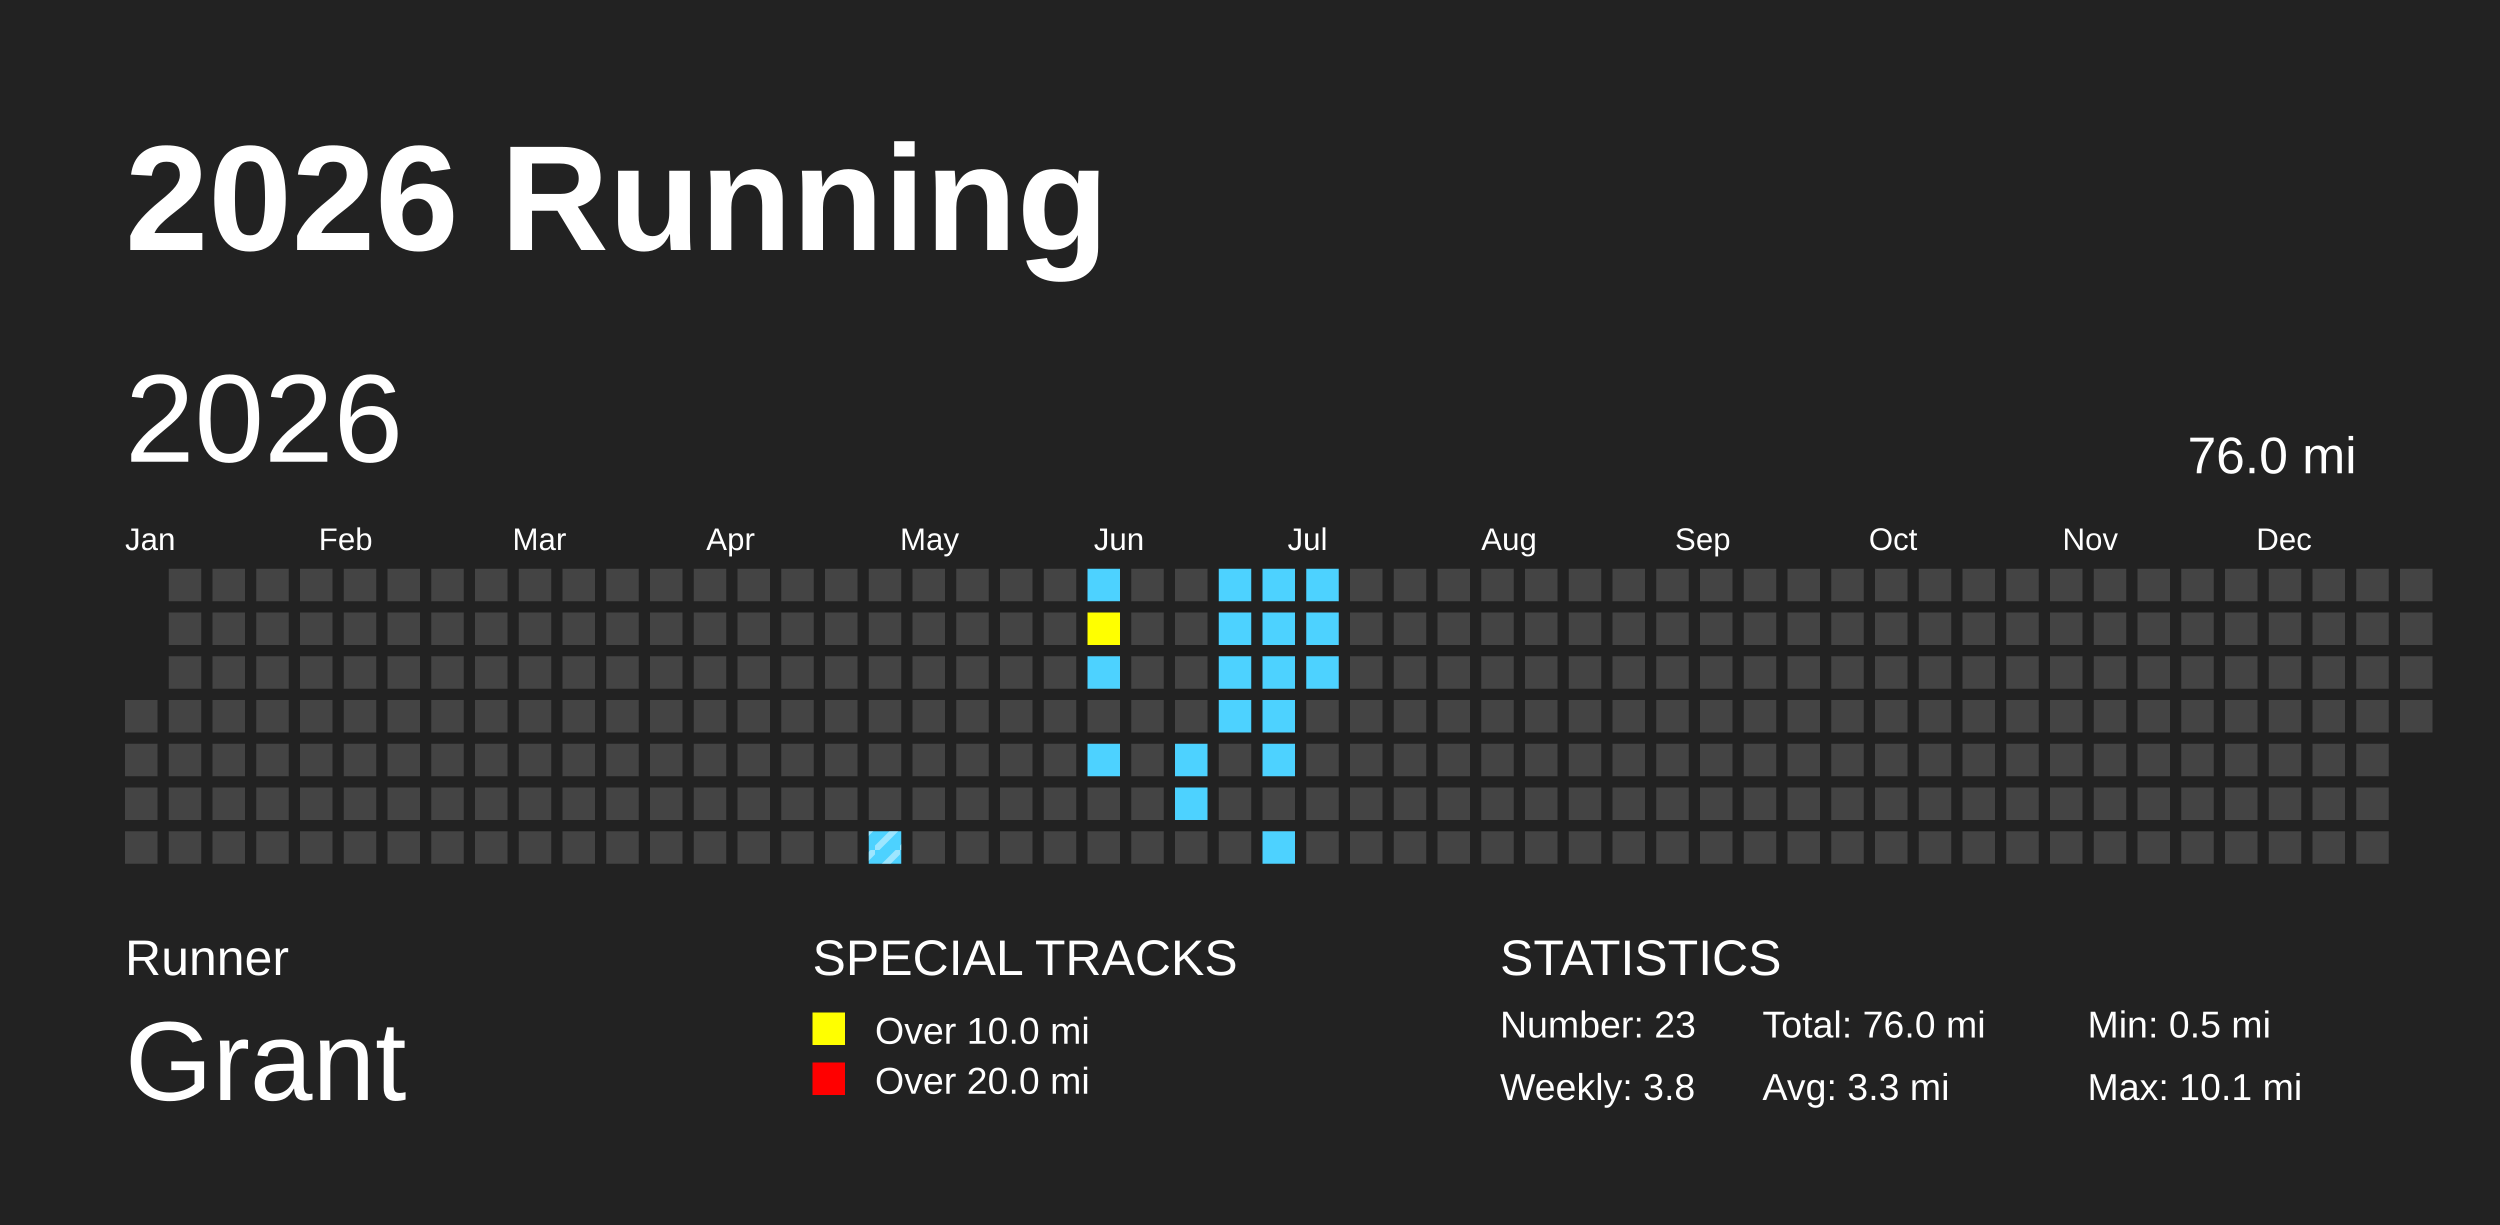
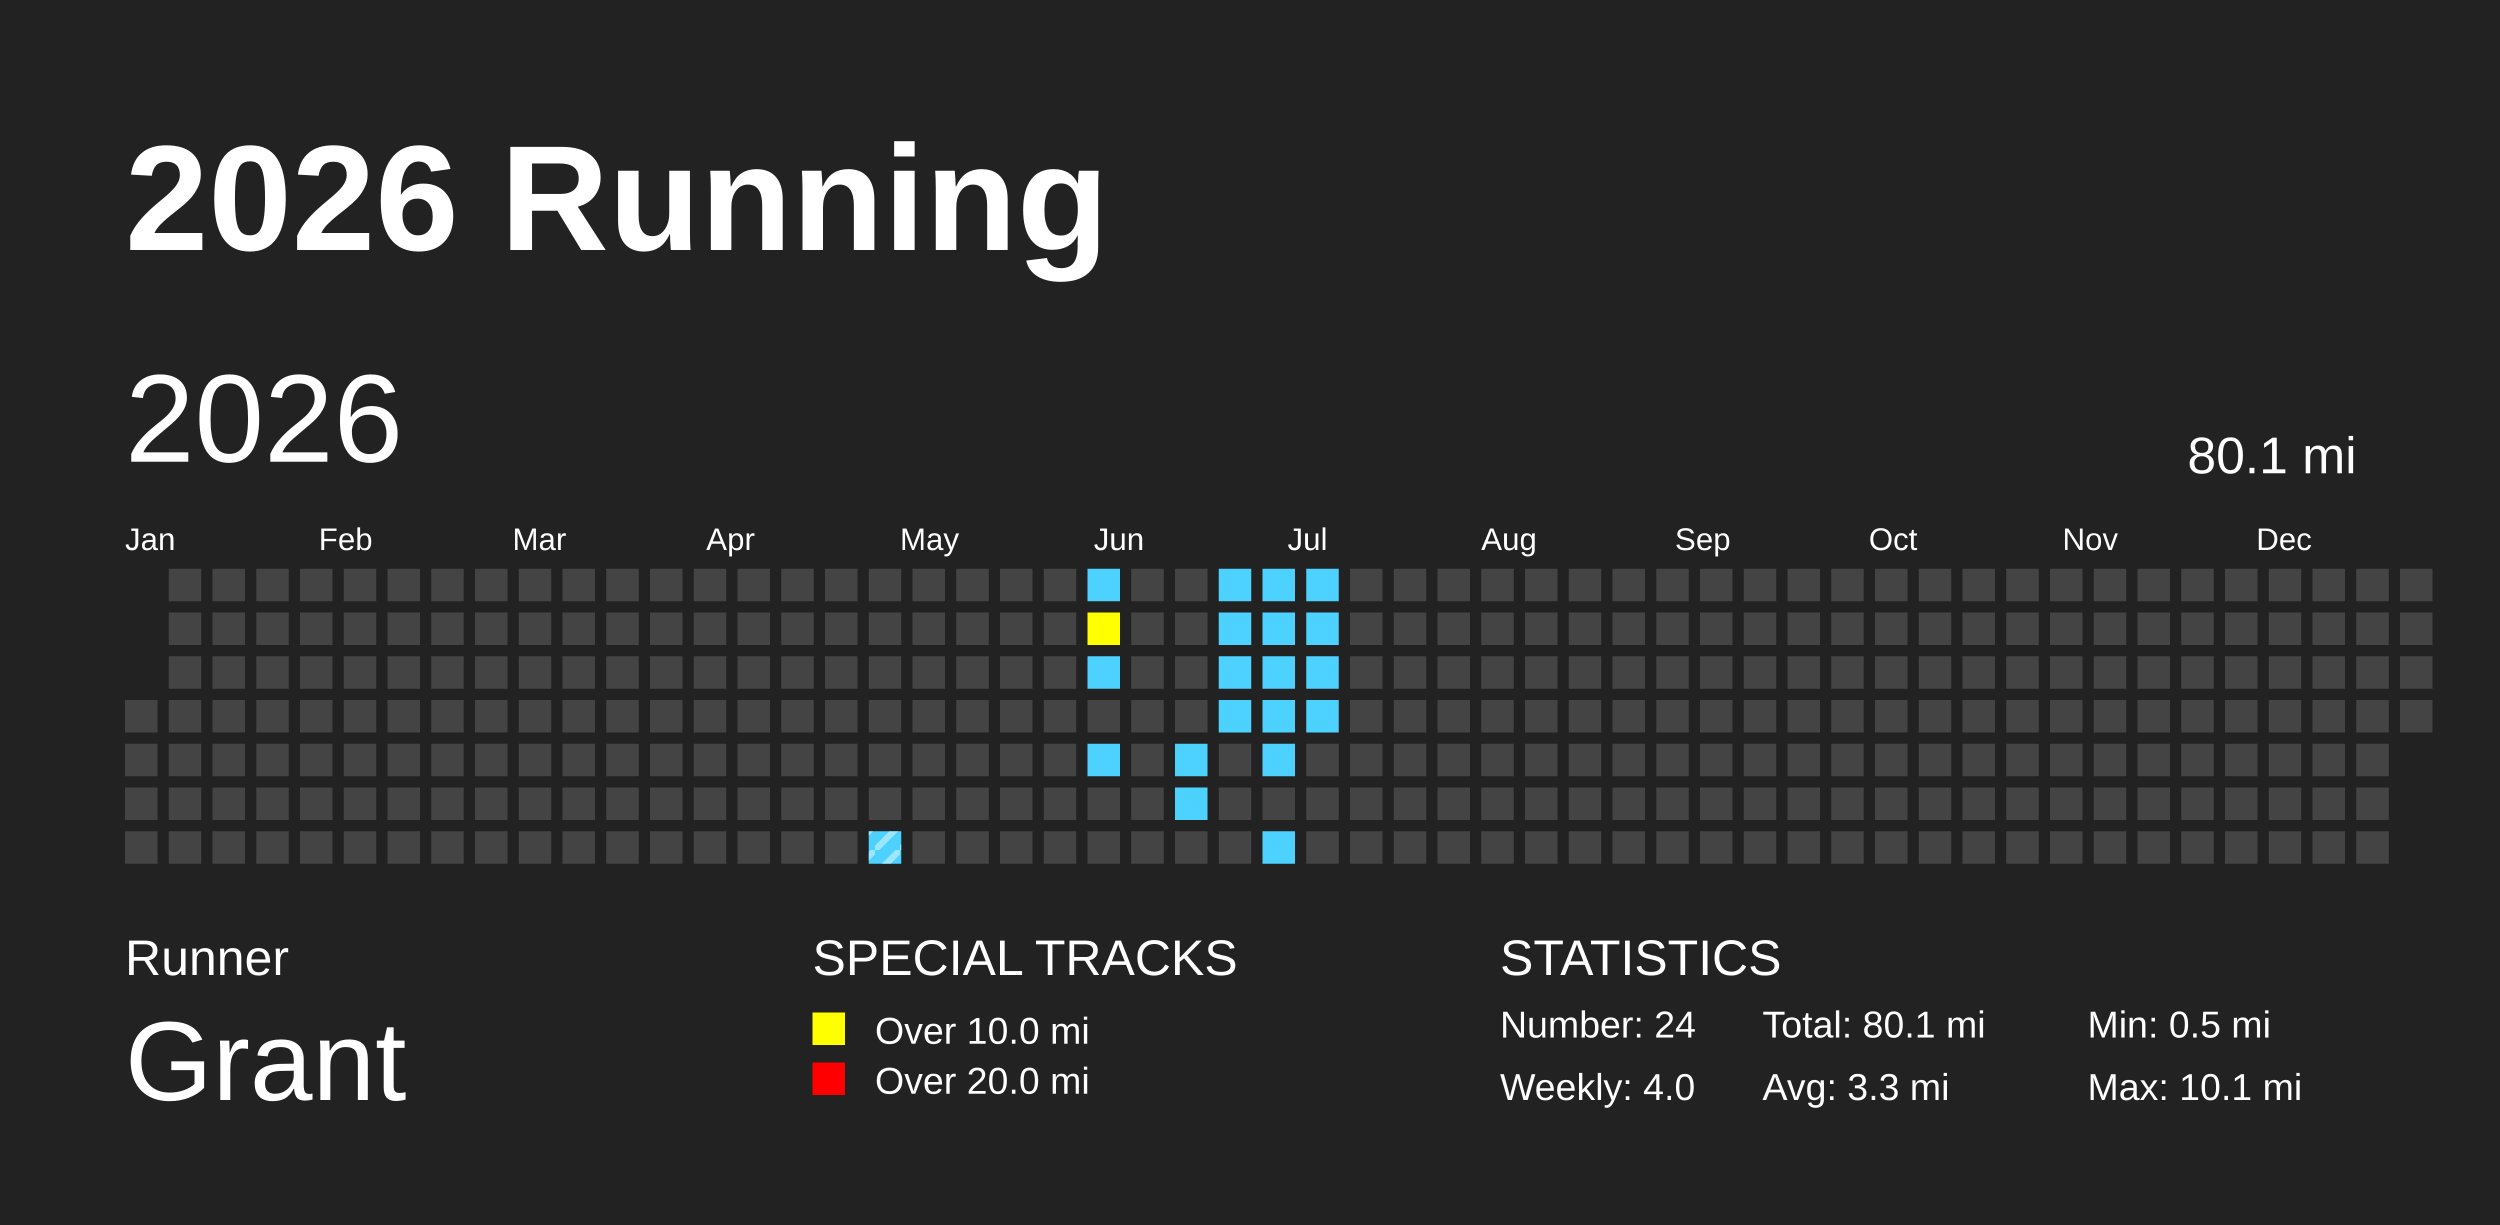
<svg xmlns="http://www.w3.org/2000/svg" baseProfile="full" height="98mm" version="1.1" viewBox="0,0,200,98" width="200mm">
  <defs>
    <pattern height="2" id="indoor-stripe" patternUnits="userSpaceOnUse" width="2">
      <line stroke="white" stroke-opacity="0.45" stroke-width="0.5" x1="0" x2="2" y1="2" y2="0" />
    </pattern>
  </defs>
  <rect fill="#222222" height="98" width="200" x="0" y="0" />
  <text fill="#FFFFFF" style="font-size:12px; font-family:Arial; font-weight:bold;" x="10" y="20">2026 Running</text>
  <text fill="#FFFFFF" style="font-size:4px; font-family:Arial" x="10" y="78">Runner</text>
  <text fill="#FFFFFF" style="font-size:9px; font-family:Arial" x="10" y="88">Grant</text>
  <text fill="#FFFFFF" style="font-size:4px; font-family:Arial" x="65" y="78">SPECIAL TRACKS</text>
  <rect fill="yellow" height="2.6" width="2.6" x="65" y="81" />
  <text fill="#FFFFFF" style="font-size:3px; font-family:Arial" x="70" y="83.5">Over 10.0 mi</text>
  <rect fill="red" height="2.6" width="2.6" x="65" y="85" />
  <text fill="#FFFFFF" style="font-size:3px; font-family:Arial" x="70" y="87.5">Over 20.0 mi</text>
  <text fill="#FFFFFF" style="font-size:4px; font-family:Arial" x="120" y="78">STATISTICS</text>
-   <text fill="#FFFFFF" style="font-size:3px; font-family:Arial" x="120" y="83">Number: 23</text>
-   <text fill="#FFFFFF" style="font-size:3px; font-family:Arial" x="120" y="88">Weekly: 3.8</text>
-   <text fill="#FFFFFF" style="font-size:3px; font-family:Arial" x="141" y="83">Total: 76.0 mi</text>
+   <text fill="#FFFFFF" style="font-size:3px; font-family:Arial" x="120" y="83">Number: 24</text>
+   <text fill="#FFFFFF" style="font-size:3px; font-family:Arial" x="120" y="88">Weekly: 4.0</text>
+   <text fill="#FFFFFF" style="font-size:3px; font-family:Arial" x="141" y="83">Total: 80.1 mi</text>
  <text fill="#FFFFFF" style="font-size:3px; font-family:Arial" x="141" y="88">Avg: 3.3 mi</text>
  <text fill="#FFFFFF" style="font-size:3px; font-family:Arial" x="167" y="83">Min: 0.5 mi</text>
  <text fill="#FFFFFF" style="font-size:3px; font-family:Arial" x="167" y="88">Max: 10.1 mi</text>
  <text dominant-baseline="hanging" fill="#FFFFFF" style="font-size:10.0px; font-family:Arial;" x="10" y="30">2026</text>
-   <text dominant-baseline="hanging" fill="#FFFFFF" style="font-size:4.125px; font-family:Arial;" x="175" y="35">76.0 mi</text>
+   <text dominant-baseline="hanging" fill="#FFFFFF" style="font-size:4.125px; font-family:Arial;" x="175" y="35">80.1 mi</text>
  <text fill="#FFFFFF" style="font-size:2.5px; font-family:Arial" x="10.0" y="44">Jan</text>
  <text fill="#FFFFFF" style="font-size:2.5px; font-family:Arial" x="25.5" y="44">Feb</text>
  <text fill="#FFFFFF" style="font-size:2.5px; font-family:Arial" x="41.0" y="44">Mar</text>
  <text fill="#FFFFFF" style="font-size:2.5px; font-family:Arial" x="56.5" y="44">Apr</text>
  <text fill="#FFFFFF" style="font-size:2.5px; font-family:Arial" x="72.0" y="44">May</text>
  <text fill="#FFFFFF" style="font-size:2.5px; font-family:Arial" x="87.5" y="44">Jun</text>
  <text fill="#FFFFFF" style="font-size:2.5px; font-family:Arial" x="103.0" y="44">Jul</text>
  <text fill="#FFFFFF" style="font-size:2.5px; font-family:Arial" x="118.5" y="44">Aug</text>
  <text fill="#FFFFFF" style="font-size:2.5px; font-family:Arial" x="134.0" y="44">Sep</text>
  <text fill="#FFFFFF" style="font-size:2.5px; font-family:Arial" x="149.5" y="44">Oct</text>
  <text fill="#FFFFFF" style="font-size:2.5px; font-family:Arial" x="165.0" y="44">Nov</text>
  <text fill="#FFFFFF" style="font-size:2.5px; font-family:Arial" x="180.5" y="44">Dec</text>
  <rect fill="#444444" height="2.6" width="2.6" x="10.0" y="56.0" />
  <rect fill="#444444" height="2.6" width="2.6" x="10.0" y="59.5" />
  <rect fill="#444444" height="2.6" width="2.6" x="10.0" y="63.0" />
  <rect fill="#444444" height="2.6" width="2.6" x="10.0" y="66.5" />
  <rect fill="#444444" height="2.6" width="2.6" x="13.5" y="45.5" />
  <rect fill="#444444" height="2.6" width="2.6" x="13.5" y="49.0" />
  <rect fill="#444444" height="2.6" width="2.6" x="13.5" y="52.5" />
  <rect fill="#444444" height="2.6" width="2.6" x="13.5" y="56.0" />
  <rect fill="#444444" height="2.6" width="2.6" x="13.5" y="59.5" />
  <rect fill="#444444" height="2.6" width="2.6" x="13.5" y="63.0" />
  <rect fill="#444444" height="2.6" width="2.6" x="13.5" y="66.5" />
  <rect fill="#444444" height="2.6" width="2.6" x="17.0" y="45.5" />
  <rect fill="#444444" height="2.6" width="2.6" x="17.0" y="49.0" />
  <rect fill="#444444" height="2.6" width="2.6" x="17.0" y="52.5" />
  <rect fill="#444444" height="2.6" width="2.6" x="17.0" y="56.0" />
  <rect fill="#444444" height="2.6" width="2.6" x="17.0" y="59.5" />
  <rect fill="#444444" height="2.6" width="2.6" x="17.0" y="63.0" />
  <rect fill="#444444" height="2.6" width="2.6" x="17.0" y="66.5" />
  <rect fill="#444444" height="2.6" width="2.6" x="20.5" y="45.5" />
  <rect fill="#444444" height="2.6" width="2.6" x="20.5" y="49.0" />
  <rect fill="#444444" height="2.6" width="2.6" x="20.5" y="52.5" />
  <rect fill="#444444" height="2.6" width="2.6" x="20.5" y="56.0" />
  <rect fill="#444444" height="2.6" width="2.6" x="20.5" y="59.5" />
  <rect fill="#444444" height="2.6" width="2.6" x="20.5" y="63.0" />
  <rect fill="#444444" height="2.6" width="2.6" x="20.5" y="66.5" />
  <rect fill="#444444" height="2.6" width="2.6" x="24.0" y="45.5" />
  <rect fill="#444444" height="2.6" width="2.6" x="24.0" y="49.0" />
  <rect fill="#444444" height="2.6" width="2.6" x="24.0" y="52.5" />
  <rect fill="#444444" height="2.6" width="2.6" x="24.0" y="56.0" />
  <rect fill="#444444" height="2.6" width="2.6" x="24.0" y="59.5" />
  <rect fill="#444444" height="2.6" width="2.6" x="24.0" y="63.0" />
  <rect fill="#444444" height="2.6" width="2.6" x="24.0" y="66.5" />
  <rect fill="#444444" height="2.6" width="2.6" x="27.5" y="45.5" />
  <rect fill="#444444" height="2.6" width="2.6" x="27.5" y="49.0" />
  <rect fill="#444444" height="2.6" width="2.6" x="27.5" y="52.5" />
  <rect fill="#444444" height="2.6" width="2.6" x="27.5" y="56.0" />
  <rect fill="#444444" height="2.6" width="2.6" x="27.5" y="59.5" />
  <rect fill="#444444" height="2.6" width="2.6" x="27.5" y="63.0" />
  <rect fill="#444444" height="2.6" width="2.6" x="27.5" y="66.5" />
  <rect fill="#444444" height="2.6" width="2.6" x="31.0" y="45.5" />
  <rect fill="#444444" height="2.6" width="2.6" x="31.0" y="49.0" />
  <rect fill="#444444" height="2.6" width="2.6" x="31.0" y="52.5" />
  <rect fill="#444444" height="2.6" width="2.6" x="31.0" y="56.0" />
  <rect fill="#444444" height="2.6" width="2.6" x="31.0" y="59.5" />
  <rect fill="#444444" height="2.6" width="2.6" x="31.0" y="63.0" />
  <rect fill="#444444" height="2.6" width="2.6" x="31.0" y="66.5" />
  <rect fill="#444444" height="2.6" width="2.6" x="34.5" y="45.5" />
  <rect fill="#444444" height="2.6" width="2.6" x="34.5" y="49.0" />
  <rect fill="#444444" height="2.6" width="2.6" x="34.5" y="52.5" />
  <rect fill="#444444" height="2.6" width="2.6" x="34.5" y="56.0" />
  <rect fill="#444444" height="2.6" width="2.6" x="34.5" y="59.5" />
  <rect fill="#444444" height="2.6" width="2.6" x="34.5" y="63.0" />
  <rect fill="#444444" height="2.6" width="2.6" x="34.5" y="66.5" />
  <rect fill="#444444" height="2.6" width="2.6" x="38.0" y="45.5" />
  <rect fill="#444444" height="2.6" width="2.6" x="38.0" y="49.0" />
  <rect fill="#444444" height="2.6" width="2.6" x="38.0" y="52.5" />
  <rect fill="#444444" height="2.6" width="2.6" x="38.0" y="56.0" />
  <rect fill="#444444" height="2.6" width="2.6" x="38.0" y="59.5" />
  <rect fill="#444444" height="2.6" width="2.6" x="38.0" y="63.0" />
  <rect fill="#444444" height="2.6" width="2.6" x="38.0" y="66.5" />
  <rect fill="#444444" height="2.6" width="2.6" x="41.5" y="45.5" />
  <rect fill="#444444" height="2.6" width="2.6" x="41.5" y="49.0" />
  <rect fill="#444444" height="2.6" width="2.6" x="41.5" y="52.5" />
  <rect fill="#444444" height="2.6" width="2.6" x="41.5" y="56.0" />
  <rect fill="#444444" height="2.6" width="2.6" x="41.5" y="59.5" />
  <rect fill="#444444" height="2.6" width="2.6" x="41.5" y="63.0" />
  <rect fill="#444444" height="2.6" width="2.6" x="41.5" y="66.5" />
  <rect fill="#444444" height="2.6" width="2.6" x="45.0" y="45.5" />
  <rect fill="#444444" height="2.6" width="2.6" x="45.0" y="49.0" />
  <rect fill="#444444" height="2.6" width="2.6" x="45.0" y="52.5" />
  <rect fill="#444444" height="2.6" width="2.6" x="45.0" y="56.0" />
  <rect fill="#444444" height="2.6" width="2.6" x="45.0" y="59.5" />
  <rect fill="#444444" height="2.6" width="2.6" x="45.0" y="63.0" />
  <rect fill="#444444" height="2.6" width="2.6" x="45.0" y="66.5" />
  <rect fill="#444444" height="2.6" width="2.6" x="48.5" y="45.5" />
  <rect fill="#444444" height="2.6" width="2.6" x="48.5" y="49.0" />
  <rect fill="#444444" height="2.6" width="2.6" x="48.5" y="52.5" />
  <rect fill="#444444" height="2.6" width="2.6" x="48.5" y="56.0" />
  <rect fill="#444444" height="2.6" width="2.6" x="48.5" y="59.5" />
  <rect fill="#444444" height="2.6" width="2.6" x="48.5" y="63.0" />
  <rect fill="#444444" height="2.6" width="2.6" x="48.5" y="66.5" />
  <rect fill="#444444" height="2.6" width="2.6" x="52.0" y="45.5" />
  <rect fill="#444444" height="2.6" width="2.6" x="52.0" y="49.0" />
  <rect fill="#444444" height="2.6" width="2.6" x="52.0" y="52.5" />
  <rect fill="#444444" height="2.6" width="2.6" x="52.0" y="56.0" />
  <rect fill="#444444" height="2.6" width="2.6" x="52.0" y="59.5" />
  <rect fill="#444444" height="2.6" width="2.6" x="52.0" y="63.0" />
  <rect fill="#444444" height="2.6" width="2.6" x="52.0" y="66.5" />
  <rect fill="#444444" height="2.6" width="2.6" x="55.5" y="45.5" />
  <rect fill="#444444" height="2.6" width="2.6" x="55.5" y="49.0" />
  <rect fill="#444444" height="2.6" width="2.6" x="55.5" y="52.5" />
  <rect fill="#444444" height="2.6" width="2.6" x="55.5" y="56.0" />
  <rect fill="#444444" height="2.6" width="2.6" x="55.5" y="59.5" />
  <rect fill="#444444" height="2.6" width="2.6" x="55.5" y="63.0" />
  <rect fill="#444444" height="2.6" width="2.6" x="55.5" y="66.5" />
  <rect fill="#444444" height="2.6" width="2.6" x="59.0" y="45.5" />
  <rect fill="#444444" height="2.6" width="2.6" x="59.0" y="49.0" />
  <rect fill="#444444" height="2.6" width="2.6" x="59.0" y="52.5" />
  <rect fill="#444444" height="2.6" width="2.6" x="59.0" y="56.0" />
  <rect fill="#444444" height="2.6" width="2.6" x="59.0" y="59.5" />
  <rect fill="#444444" height="2.6" width="2.6" x="59.0" y="63.0" />
  <rect fill="#444444" height="2.6" width="2.6" x="59.0" y="66.5" />
  <rect fill="#444444" height="2.6" width="2.6" x="62.5" y="45.5" />
  <rect fill="#444444" height="2.6" width="2.6" x="62.5" y="49.0" />
  <rect fill="#444444" height="2.6" width="2.6" x="62.5" y="52.5" />
  <rect fill="#444444" height="2.6" width="2.6" x="62.5" y="56.0" />
  <rect fill="#444444" height="2.6" width="2.6" x="62.5" y="59.5" />
  <rect fill="#444444" height="2.6" width="2.6" x="62.5" y="63.0" />
  <rect fill="#444444" height="2.6" width="2.6" x="62.5" y="66.5" />
  <rect fill="#444444" height="2.6" width="2.6" x="66.0" y="45.5" />
  <rect fill="#444444" height="2.6" width="2.6" x="66.0" y="49.0" />
  <rect fill="#444444" height="2.6" width="2.6" x="66.0" y="52.5" />
  <rect fill="#444444" height="2.6" width="2.6" x="66.0" y="56.0" />
  <rect fill="#444444" height="2.6" width="2.6" x="66.0" y="59.5" />
  <rect fill="#444444" height="2.6" width="2.6" x="66.0" y="63.0" />
  <rect fill="#444444" height="2.6" width="2.6" x="66.0" y="66.5" />
  <rect fill="#444444" height="2.6" width="2.6" x="69.5" y="45.5" />
  <rect fill="#444444" height="2.6" width="2.6" x="69.5" y="49.0" />
  <rect fill="#444444" height="2.6" width="2.6" x="69.5" y="52.5" />
  <rect fill="#444444" height="2.6" width="2.6" x="69.5" y="56.0" />
  <rect fill="#444444" height="2.6" width="2.6" x="69.5" y="59.5" />
  <rect fill="#444444" height="2.6" width="2.6" x="69.5" y="63.0" />
  <rect fill="#4DD2FF" height="2.6" width="2.6" x="69.5" y="66.5" />
  <rect fill="url(#indoor-stripe)" height="2.6" style="pointer-events: none;" width="2.6" x="69.5" y="66.5" />
  <rect fill="#444444" height="2.6" width="2.6" x="73.0" y="45.5" />
  <rect fill="#444444" height="2.6" width="2.6" x="73.0" y="49.0" />
  <rect fill="#444444" height="2.6" width="2.6" x="73.0" y="52.5" />
  <rect fill="#444444" height="2.6" width="2.6" x="73.0" y="56.0" />
  <rect fill="#444444" height="2.6" width="2.6" x="73.0" y="59.5" />
  <rect fill="#444444" height="2.6" width="2.6" x="73.0" y="63.0" />
  <rect fill="#444444" height="2.6" width="2.6" x="73.0" y="66.5" />
  <rect fill="#444444" height="2.6" width="2.6" x="76.5" y="45.5" />
  <rect fill="#444444" height="2.6" width="2.6" x="76.5" y="49.0" />
  <rect fill="#444444" height="2.6" width="2.6" x="76.5" y="52.5" />
  <rect fill="#444444" height="2.6" width="2.6" x="76.5" y="56.0" />
  <rect fill="#444444" height="2.6" width="2.6" x="76.5" y="59.5" />
  <rect fill="#444444" height="2.6" width="2.6" x="76.5" y="63.0" />
  <rect fill="#444444" height="2.6" width="2.6" x="76.5" y="66.5" />
  <rect fill="#444444" height="2.6" width="2.6" x="80.0" y="45.5" />
  <rect fill="#444444" height="2.6" width="2.6" x="80.0" y="49.0" />
  <rect fill="#444444" height="2.6" width="2.6" x="80.0" y="52.5" />
  <rect fill="#444444" height="2.6" width="2.6" x="80.0" y="56.0" />
  <rect fill="#444444" height="2.6" width="2.6" x="80.0" y="59.5" />
  <rect fill="#444444" height="2.6" width="2.6" x="80.0" y="63.0" />
  <rect fill="#444444" height="2.6" width="2.6" x="80.0" y="66.5" />
  <rect fill="#444444" height="2.6" width="2.6" x="83.5" y="45.5" />
  <rect fill="#444444" height="2.6" width="2.6" x="83.5" y="49.0" />
  <rect fill="#444444" height="2.6" width="2.6" x="83.5" y="52.5" />
  <rect fill="#444444" height="2.6" width="2.6" x="83.5" y="56.0" />
  <rect fill="#444444" height="2.6" width="2.6" x="83.5" y="59.5" />
  <rect fill="#444444" height="2.6" width="2.6" x="83.5" y="63.0" />
  <rect fill="#444444" height="2.6" width="2.6" x="83.5" y="66.5" />
  <rect fill="#4DD2FF" height="2.6" width="2.6" x="87.0" y="45.5" />
  <rect fill="yellow" height="2.6" width="2.6" x="87.0" y="49.0" />
  <rect fill="#4DD2FF" height="2.6" width="2.6" x="87.0" y="52.5" />
  <rect fill="#444444" height="2.6" width="2.6" x="87.0" y="56.0" />
  <rect fill="#4DD2FF" height="2.6" width="2.6" x="87.0" y="59.5" />
  <rect fill="#444444" height="2.6" width="2.6" x="87.0" y="63.0" />
  <rect fill="#444444" height="2.6" width="2.6" x="87.0" y="66.5" />
  <rect fill="#444444" height="2.6" width="2.6" x="90.5" y="45.5" />
  <rect fill="#444444" height="2.6" width="2.6" x="90.5" y="49.0" />
  <rect fill="#444444" height="2.6" width="2.6" x="90.5" y="52.5" />
  <rect fill="#444444" height="2.6" width="2.6" x="90.5" y="56.0" />
  <rect fill="#444444" height="2.6" width="2.6" x="90.5" y="59.5" />
  <rect fill="#444444" height="2.6" width="2.6" x="90.5" y="63.0" />
  <rect fill="#444444" height="2.6" width="2.6" x="90.5" y="66.5" />
  <rect fill="#444444" height="2.6" width="2.6" x="94.0" y="45.5" />
  <rect fill="#444444" height="2.6" width="2.6" x="94.0" y="49.0" />
  <rect fill="#444444" height="2.6" width="2.6" x="94.0" y="52.5" />
  <rect fill="#444444" height="2.6" width="2.6" x="94.0" y="56.0" />
  <rect fill="#4DD2FF" height="2.6" width="2.6" x="94.0" y="59.5" />
  <rect fill="#4DD2FF" height="2.6" width="2.6" x="94.0" y="63.0" />
  <rect fill="#444444" height="2.6" width="2.6" x="94.0" y="66.5" />
  <rect fill="#4DD2FF" height="2.6" width="2.6" x="97.5" y="45.5" />
  <rect fill="#4DD2FF" height="2.6" width="2.6" x="97.5" y="49.0" />
  <rect fill="#4DD2FF" height="2.6" width="2.6" x="97.5" y="52.5" />
  <rect fill="#4DD2FF" height="2.6" width="2.6" x="97.5" y="56.0" />
  <rect fill="#444444" height="2.6" width="2.6" x="97.5" y="59.5" />
  <rect fill="#444444" height="2.6" width="2.6" x="97.5" y="63.0" />
  <rect fill="#444444" height="2.6" width="2.6" x="97.5" y="66.5" />
  <rect fill="#4DD2FF" height="2.6" width="2.6" x="101.0" y="45.5" />
  <rect fill="#4DD2FF" height="2.6" width="2.6" x="101.0" y="49.0" />
  <rect fill="#4DD2FF" height="2.6" width="2.6" x="101.0" y="52.5" />
  <rect fill="#4DD2FF" height="2.6" width="2.6" x="101.0" y="56.0" />
  <rect fill="#4DD2FF" height="2.6" width="2.6" x="101.0" y="59.5" />
  <rect fill="#444444" height="2.6" width="2.6" x="101.0" y="63.0" />
  <rect fill="#4DD2FF" height="2.6" width="2.6" x="101.0" y="66.5" />
  <rect fill="#4DD2FF" height="2.6" width="2.6" x="104.5" y="45.5" />
  <rect fill="#4DD2FF" height="2.6" width="2.6" x="104.5" y="49.0" />
  <rect fill="#4DD2FF" height="2.6" width="2.6" x="104.5" y="52.5" />
-   <rect fill="#444444" height="2.6" width="2.6" x="104.5" y="56.0" />
+   <rect fill="#4DD2FF" height="2.6" width="2.6" x="104.5" y="56.0" />
  <rect fill="#444444" height="2.6" width="2.6" x="104.5" y="59.5" />
  <rect fill="#444444" height="2.6" width="2.6" x="104.5" y="63.0" />
  <rect fill="#444444" height="2.6" width="2.6" x="104.5" y="66.5" />
  <rect fill="#444444" height="2.6" width="2.6" x="108.0" y="45.5" />
  <rect fill="#444444" height="2.6" width="2.6" x="108.0" y="49.0" />
  <rect fill="#444444" height="2.6" width="2.6" x="108.0" y="52.5" />
  <rect fill="#444444" height="2.6" width="2.6" x="108.0" y="56.0" />
  <rect fill="#444444" height="2.6" width="2.6" x="108.0" y="59.5" />
  <rect fill="#444444" height="2.6" width="2.6" x="108.0" y="63.0" />
  <rect fill="#444444" height="2.6" width="2.6" x="108.0" y="66.5" />
  <rect fill="#444444" height="2.6" width="2.6" x="111.5" y="45.5" />
  <rect fill="#444444" height="2.6" width="2.6" x="111.5" y="49.0" />
  <rect fill="#444444" height="2.6" width="2.6" x="111.5" y="52.5" />
  <rect fill="#444444" height="2.6" width="2.6" x="111.5" y="56.0" />
  <rect fill="#444444" height="2.6" width="2.6" x="111.5" y="59.5" />
  <rect fill="#444444" height="2.6" width="2.6" x="111.5" y="63.0" />
  <rect fill="#444444" height="2.6" width="2.6" x="111.5" y="66.5" />
  <rect fill="#444444" height="2.6" width="2.6" x="115.0" y="45.5" />
  <rect fill="#444444" height="2.6" width="2.6" x="115.0" y="49.0" />
  <rect fill="#444444" height="2.6" width="2.6" x="115.0" y="52.5" />
  <rect fill="#444444" height="2.6" width="2.6" x="115.0" y="56.0" />
  <rect fill="#444444" height="2.6" width="2.6" x="115.0" y="59.5" />
  <rect fill="#444444" height="2.6" width="2.6" x="115.0" y="63.0" />
  <rect fill="#444444" height="2.6" width="2.6" x="115.0" y="66.5" />
  <rect fill="#444444" height="2.6" width="2.6" x="118.5" y="45.5" />
  <rect fill="#444444" height="2.6" width="2.6" x="118.5" y="49.0" />
  <rect fill="#444444" height="2.6" width="2.6" x="118.5" y="52.5" />
  <rect fill="#444444" height="2.6" width="2.6" x="118.5" y="56.0" />
  <rect fill="#444444" height="2.6" width="2.6" x="118.5" y="59.5" />
  <rect fill="#444444" height="2.6" width="2.6" x="118.5" y="63.0" />
  <rect fill="#444444" height="2.6" width="2.6" x="118.5" y="66.5" />
  <rect fill="#444444" height="2.6" width="2.6" x="122.0" y="45.5" />
  <rect fill="#444444" height="2.6" width="2.6" x="122.0" y="49.0" />
  <rect fill="#444444" height="2.6" width="2.6" x="122.0" y="52.5" />
  <rect fill="#444444" height="2.6" width="2.6" x="122.0" y="56.0" />
  <rect fill="#444444" height="2.6" width="2.6" x="122.0" y="59.5" />
  <rect fill="#444444" height="2.6" width="2.6" x="122.0" y="63.0" />
  <rect fill="#444444" height="2.6" width="2.6" x="122.0" y="66.5" />
  <rect fill="#444444" height="2.6" width="2.6" x="125.5" y="45.5" />
  <rect fill="#444444" height="2.6" width="2.6" x="125.5" y="49.0" />
  <rect fill="#444444" height="2.6" width="2.6" x="125.5" y="52.5" />
  <rect fill="#444444" height="2.6" width="2.6" x="125.5" y="56.0" />
  <rect fill="#444444" height="2.6" width="2.6" x="125.5" y="59.5" />
  <rect fill="#444444" height="2.6" width="2.6" x="125.5" y="63.0" />
  <rect fill="#444444" height="2.6" width="2.6" x="125.5" y="66.5" />
  <rect fill="#444444" height="2.6" width="2.6" x="129.0" y="45.5" />
  <rect fill="#444444" height="2.6" width="2.6" x="129.0" y="49.0" />
  <rect fill="#444444" height="2.6" width="2.6" x="129.0" y="52.5" />
  <rect fill="#444444" height="2.6" width="2.6" x="129.0" y="56.0" />
  <rect fill="#444444" height="2.6" width="2.6" x="129.0" y="59.5" />
  <rect fill="#444444" height="2.6" width="2.6" x="129.0" y="63.0" />
  <rect fill="#444444" height="2.6" width="2.6" x="129.0" y="66.5" />
  <rect fill="#444444" height="2.6" width="2.6" x="132.5" y="45.5" />
  <rect fill="#444444" height="2.6" width="2.6" x="132.5" y="49.0" />
  <rect fill="#444444" height="2.6" width="2.6" x="132.5" y="52.5" />
  <rect fill="#444444" height="2.6" width="2.6" x="132.5" y="56.0" />
  <rect fill="#444444" height="2.6" width="2.6" x="132.5" y="59.5" />
  <rect fill="#444444" height="2.6" width="2.6" x="132.5" y="63.0" />
  <rect fill="#444444" height="2.6" width="2.6" x="132.5" y="66.5" />
  <rect fill="#444444" height="2.6" width="2.6" x="136.0" y="45.5" />
  <rect fill="#444444" height="2.6" width="2.6" x="136.0" y="49.0" />
  <rect fill="#444444" height="2.6" width="2.6" x="136.0" y="52.5" />
  <rect fill="#444444" height="2.6" width="2.6" x="136.0" y="56.0" />
  <rect fill="#444444" height="2.6" width="2.6" x="136.0" y="59.5" />
  <rect fill="#444444" height="2.6" width="2.6" x="136.0" y="63.0" />
  <rect fill="#444444" height="2.6" width="2.6" x="136.0" y="66.5" />
  <rect fill="#444444" height="2.6" width="2.6" x="139.5" y="45.5" />
  <rect fill="#444444" height="2.6" width="2.6" x="139.5" y="49.0" />
  <rect fill="#444444" height="2.6" width="2.6" x="139.5" y="52.5" />
  <rect fill="#444444" height="2.6" width="2.6" x="139.5" y="56.0" />
  <rect fill="#444444" height="2.6" width="2.6" x="139.5" y="59.5" />
  <rect fill="#444444" height="2.6" width="2.6" x="139.5" y="63.0" />
  <rect fill="#444444" height="2.6" width="2.6" x="139.5" y="66.5" />
  <rect fill="#444444" height="2.6" width="2.6" x="143.0" y="45.5" />
  <rect fill="#444444" height="2.6" width="2.6" x="143.0" y="49.0" />
  <rect fill="#444444" height="2.6" width="2.6" x="143.0" y="52.5" />
  <rect fill="#444444" height="2.6" width="2.6" x="143.0" y="56.0" />
  <rect fill="#444444" height="2.6" width="2.6" x="143.0" y="59.5" />
  <rect fill="#444444" height="2.6" width="2.6" x="143.0" y="63.0" />
  <rect fill="#444444" height="2.6" width="2.6" x="143.0" y="66.5" />
  <rect fill="#444444" height="2.6" width="2.6" x="146.5" y="45.5" />
  <rect fill="#444444" height="2.6" width="2.6" x="146.5" y="49.0" />
  <rect fill="#444444" height="2.6" width="2.6" x="146.5" y="52.5" />
  <rect fill="#444444" height="2.6" width="2.6" x="146.5" y="56.0" />
  <rect fill="#444444" height="2.6" width="2.6" x="146.5" y="59.5" />
  <rect fill="#444444" height="2.6" width="2.6" x="146.5" y="63.0" />
  <rect fill="#444444" height="2.6" width="2.6" x="146.5" y="66.5" />
  <rect fill="#444444" height="2.6" width="2.6" x="150.0" y="45.5" />
  <rect fill="#444444" height="2.6" width="2.6" x="150.0" y="49.0" />
  <rect fill="#444444" height="2.6" width="2.6" x="150.0" y="52.5" />
  <rect fill="#444444" height="2.6" width="2.6" x="150.0" y="56.0" />
  <rect fill="#444444" height="2.6" width="2.6" x="150.0" y="59.5" />
  <rect fill="#444444" height="2.6" width="2.6" x="150.0" y="63.0" />
  <rect fill="#444444" height="2.6" width="2.6" x="150.0" y="66.5" />
  <rect fill="#444444" height="2.6" width="2.6" x="153.5" y="45.5" />
  <rect fill="#444444" height="2.6" width="2.6" x="153.5" y="49.0" />
  <rect fill="#444444" height="2.6" width="2.6" x="153.5" y="52.5" />
  <rect fill="#444444" height="2.6" width="2.6" x="153.5" y="56.0" />
  <rect fill="#444444" height="2.6" width="2.6" x="153.5" y="59.5" />
  <rect fill="#444444" height="2.6" width="2.6" x="153.5" y="63.0" />
  <rect fill="#444444" height="2.6" width="2.6" x="153.5" y="66.5" />
  <rect fill="#444444" height="2.6" width="2.6" x="157.0" y="45.5" />
  <rect fill="#444444" height="2.6" width="2.6" x="157.0" y="49.0" />
  <rect fill="#444444" height="2.6" width="2.6" x="157.0" y="52.5" />
  <rect fill="#444444" height="2.6" width="2.6" x="157.0" y="56.0" />
  <rect fill="#444444" height="2.6" width="2.6" x="157.0" y="59.5" />
  <rect fill="#444444" height="2.6" width="2.6" x="157.0" y="63.0" />
  <rect fill="#444444" height="2.6" width="2.6" x="157.0" y="66.5" />
  <rect fill="#444444" height="2.6" width="2.6" x="160.5" y="45.5" />
  <rect fill="#444444" height="2.6" width="2.6" x="160.5" y="49.0" />
  <rect fill="#444444" height="2.6" width="2.6" x="160.5" y="52.5" />
  <rect fill="#444444" height="2.6" width="2.6" x="160.5" y="56.0" />
  <rect fill="#444444" height="2.6" width="2.6" x="160.5" y="59.5" />
  <rect fill="#444444" height="2.6" width="2.6" x="160.5" y="63.0" />
  <rect fill="#444444" height="2.6" width="2.6" x="160.5" y="66.5" />
  <rect fill="#444444" height="2.6" width="2.6" x="164.0" y="45.5" />
  <rect fill="#444444" height="2.6" width="2.6" x="164.0" y="49.0" />
  <rect fill="#444444" height="2.6" width="2.6" x="164.0" y="52.5" />
  <rect fill="#444444" height="2.6" width="2.6" x="164.0" y="56.0" />
  <rect fill="#444444" height="2.6" width="2.6" x="164.0" y="59.5" />
  <rect fill="#444444" height="2.6" width="2.6" x="164.0" y="63.0" />
  <rect fill="#444444" height="2.6" width="2.6" x="164.0" y="66.5" />
  <rect fill="#444444" height="2.6" width="2.6" x="167.5" y="45.5" />
  <rect fill="#444444" height="2.6" width="2.6" x="167.5" y="49.0" />
  <rect fill="#444444" height="2.6" width="2.6" x="167.5" y="52.5" />
  <rect fill="#444444" height="2.6" width="2.6" x="167.5" y="56.0" />
  <rect fill="#444444" height="2.6" width="2.6" x="167.5" y="59.5" />
  <rect fill="#444444" height="2.6" width="2.6" x="167.5" y="63.0" />
  <rect fill="#444444" height="2.6" width="2.6" x="167.5" y="66.5" />
  <rect fill="#444444" height="2.6" width="2.6" x="171.0" y="45.5" />
  <rect fill="#444444" height="2.6" width="2.6" x="171.0" y="49.0" />
  <rect fill="#444444" height="2.6" width="2.6" x="171.0" y="52.5" />
  <rect fill="#444444" height="2.6" width="2.6" x="171.0" y="56.0" />
  <rect fill="#444444" height="2.6" width="2.6" x="171.0" y="59.5" />
  <rect fill="#444444" height="2.6" width="2.6" x="171.0" y="63.0" />
  <rect fill="#444444" height="2.6" width="2.6" x="171.0" y="66.5" />
  <rect fill="#444444" height="2.6" width="2.6" x="174.5" y="45.5" />
  <rect fill="#444444" height="2.6" width="2.6" x="174.5" y="49.0" />
  <rect fill="#444444" height="2.6" width="2.6" x="174.5" y="52.5" />
  <rect fill="#444444" height="2.6" width="2.6" x="174.5" y="56.0" />
  <rect fill="#444444" height="2.6" width="2.6" x="174.5" y="59.5" />
  <rect fill="#444444" height="2.6" width="2.6" x="174.5" y="63.0" />
  <rect fill="#444444" height="2.6" width="2.6" x="174.5" y="66.5" />
  <rect fill="#444444" height="2.6" width="2.6" x="178.0" y="45.5" />
  <rect fill="#444444" height="2.6" width="2.6" x="178.0" y="49.0" />
  <rect fill="#444444" height="2.6" width="2.6" x="178.0" y="52.5" />
  <rect fill="#444444" height="2.6" width="2.6" x="178.0" y="56.0" />
  <rect fill="#444444" height="2.6" width="2.6" x="178.0" y="59.5" />
  <rect fill="#444444" height="2.6" width="2.6" x="178.0" y="63.0" />
  <rect fill="#444444" height="2.6" width="2.6" x="178.0" y="66.5" />
  <rect fill="#444444" height="2.6" width="2.6" x="181.5" y="45.5" />
  <rect fill="#444444" height="2.6" width="2.6" x="181.5" y="49.0" />
  <rect fill="#444444" height="2.6" width="2.6" x="181.5" y="52.5" />
  <rect fill="#444444" height="2.6" width="2.6" x="181.5" y="56.0" />
  <rect fill="#444444" height="2.6" width="2.6" x="181.5" y="59.5" />
  <rect fill="#444444" height="2.6" width="2.6" x="181.5" y="63.0" />
  <rect fill="#444444" height="2.6" width="2.6" x="181.5" y="66.5" />
  <rect fill="#444444" height="2.6" width="2.6" x="185.0" y="45.5" />
  <rect fill="#444444" height="2.6" width="2.6" x="185.0" y="49.0" />
  <rect fill="#444444" height="2.6" width="2.6" x="185.0" y="52.5" />
  <rect fill="#444444" height="2.6" width="2.6" x="185.0" y="56.0" />
  <rect fill="#444444" height="2.6" width="2.6" x="185.0" y="59.5" />
  <rect fill="#444444" height="2.6" width="2.6" x="185.0" y="63.0" />
  <rect fill="#444444" height="2.6" width="2.6" x="185.0" y="66.5" />
  <rect fill="#444444" height="2.6" width="2.6" x="188.5" y="45.5" />
  <rect fill="#444444" height="2.6" width="2.6" x="188.5" y="49.0" />
  <rect fill="#444444" height="2.6" width="2.6" x="188.5" y="52.5" />
  <rect fill="#444444" height="2.6" width="2.6" x="188.5" y="56.0" />
  <rect fill="#444444" height="2.6" width="2.6" x="188.5" y="59.5" />
  <rect fill="#444444" height="2.6" width="2.6" x="188.5" y="63.0" />
  <rect fill="#444444" height="2.6" width="2.6" x="188.5" y="66.5" />
  <rect fill="#444444" height="2.6" width="2.6" x="192.0" y="45.5" />
  <rect fill="#444444" height="2.6" width="2.6" x="192.0" y="49.0" />
  <rect fill="#444444" height="2.6" width="2.6" x="192.0" y="52.5" />
  <rect fill="#444444" height="2.6" width="2.6" x="192.0" y="56.0" />
</svg>
